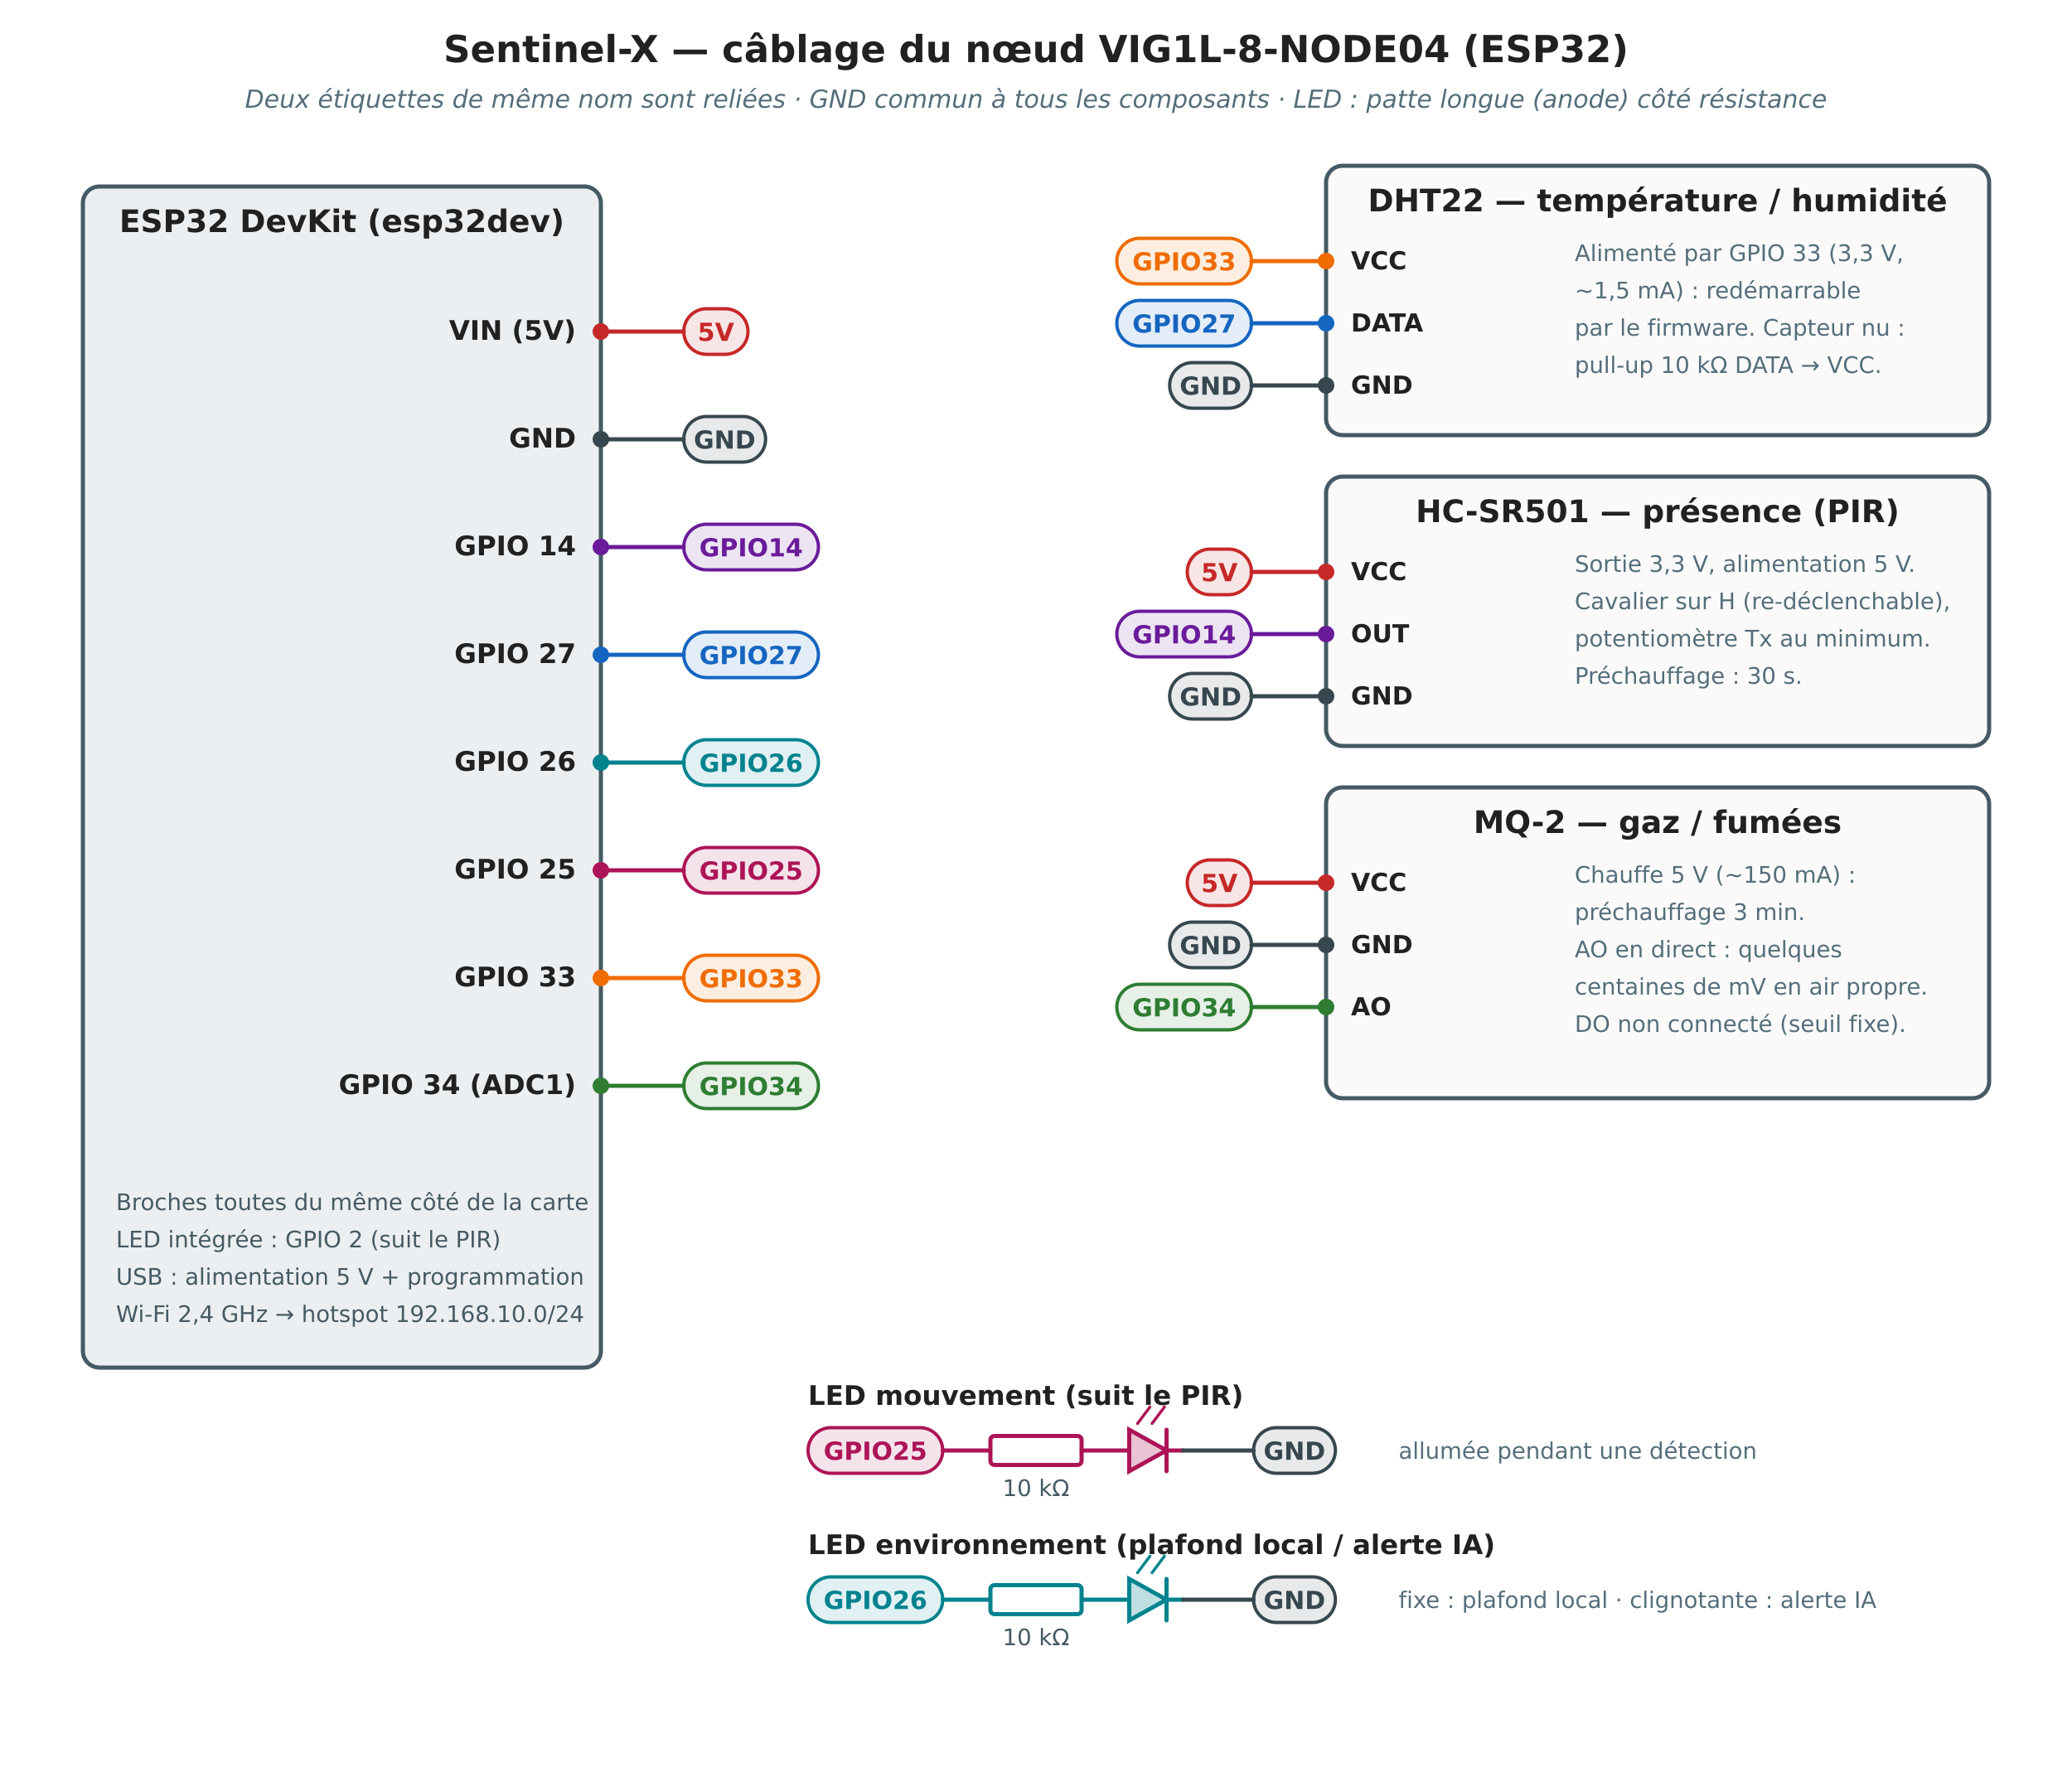
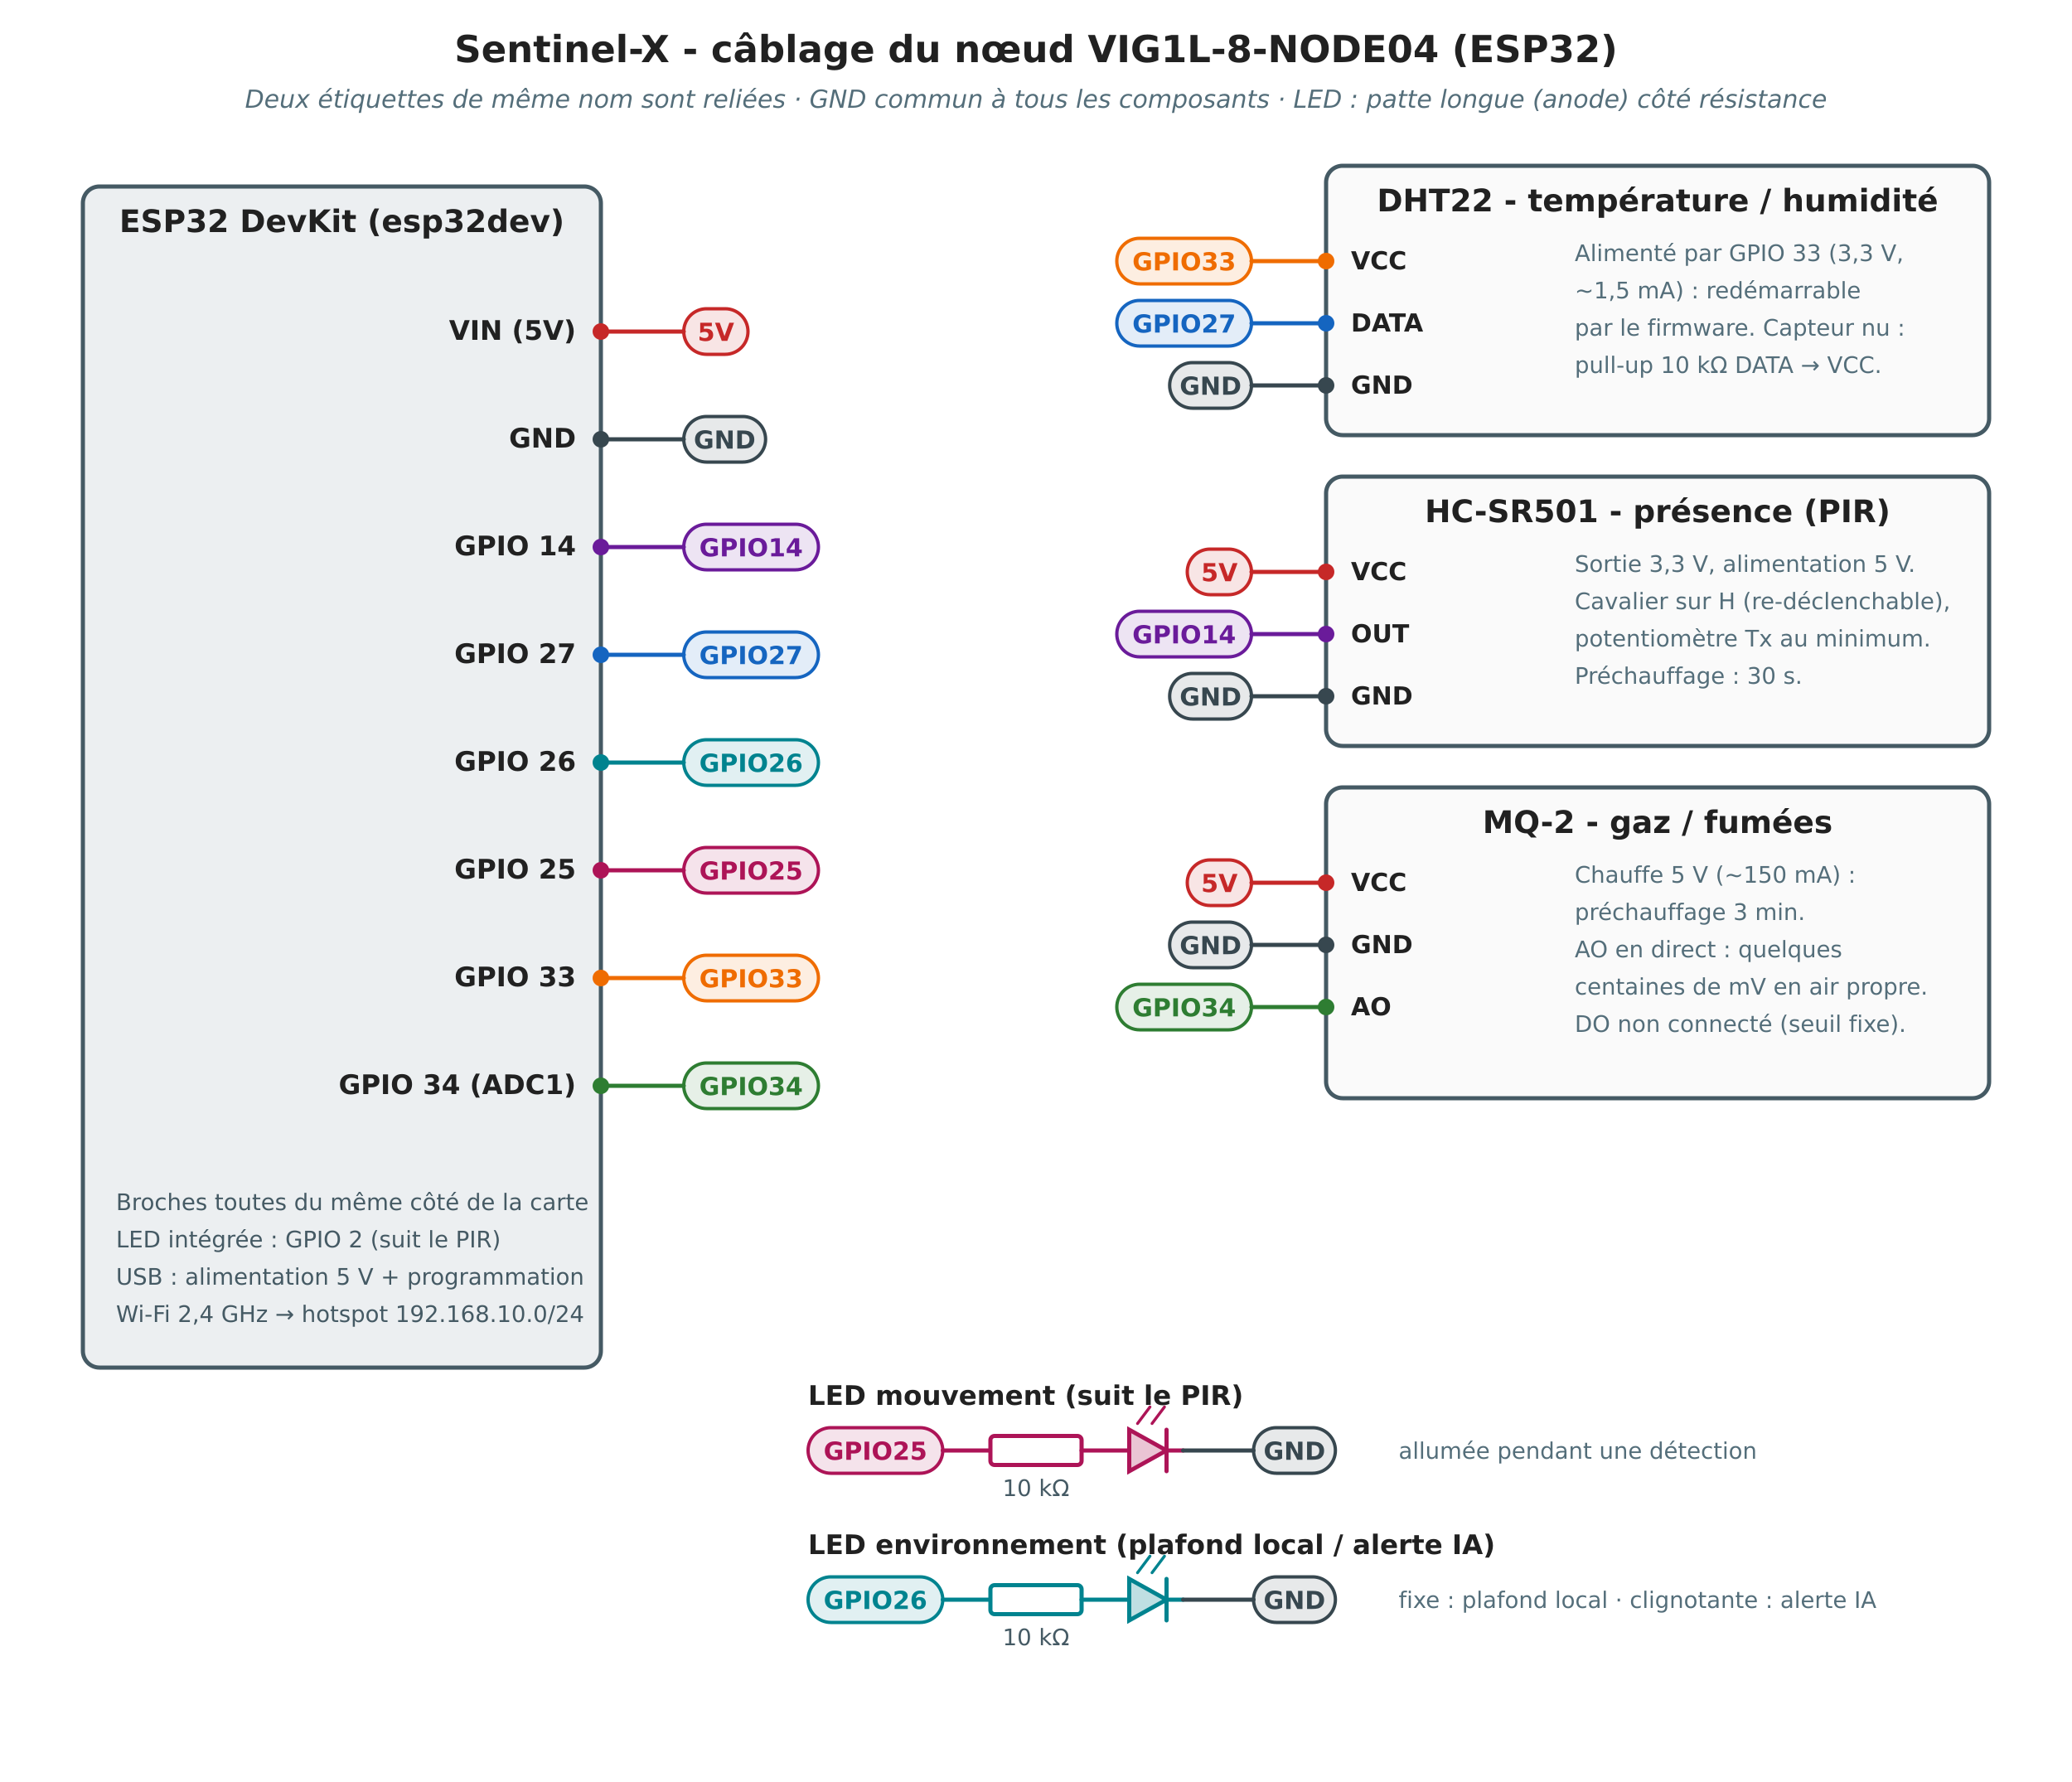
<svg xmlns="http://www.w3.org/2000/svg" viewBox="0 0 1000 860" width="1000" height="860" font-family="DejaVu Sans, Arial, sans-serif">
  <rect width="1000" height="860" fill="#ffffff" />
-   <text x="500.0" y="30" font-size="18" text-anchor="middle" font-weight="bold" fill="#212121">Sentinel-X — câblage du nœud VIG1L-8-NODE04 (ESP32)</text>
+   <text x="500.0" y="30" font-size="18" text-anchor="middle" font-weight="bold" fill="#212121">Sentinel-X - câblage du nœud VIG1L-8-NODE04 (ESP32)</text>
  <text x="500.0" y="52" font-size="12" text-anchor="middle" font-weight="normal" fill="#546e7a" font-style="italic">Deux étiquettes de même nom sont reliées · GND commun à tous les composants · LED : patte longue (anode) côté résistance</text>
  <rect x="40" y="90" width="250" height="570" rx="8" fill="#eceff1" stroke="#455a64" stroke-width="2" />
  <text x="165.0" y="112" font-size="15" text-anchor="middle" font-weight="bold" fill="#212121">ESP32 DevKit (esp32dev)</text>
  <circle cx="290" cy="160" r="4" fill="#c62828" />
  <text x="278" y="164" font-size="13" text-anchor="end" font-weight="bold" fill="#212121">VIN (5V)</text>
  <line x1="290" y1="160" x2="330" y2="160" stroke="#c62828" stroke-width="2" stroke-linecap="round" />
  <rect x="330" y="149" width="31.0" height="22" rx="11" fill="#c62828" fill-opacity="0.12" stroke="#c62828" stroke-width="1.6" />
  <text x="345.5" y="164.5" font-size="12" text-anchor="middle" font-weight="bold" fill="#c62828">5V</text>
  <circle cx="290" cy="212" r="4" fill="#37474f" />
  <text x="278" y="216" font-size="13" text-anchor="end" font-weight="bold" fill="#212121">GND</text>
  <line x1="290" y1="212" x2="330" y2="212" stroke="#37474f" stroke-width="2" stroke-linecap="round" />
  <rect x="330" y="201" width="39.5" height="22" rx="11" fill="#37474f" fill-opacity="0.12" stroke="#37474f" stroke-width="1.6" />
  <text x="349.75" y="216.5" font-size="12" text-anchor="middle" font-weight="bold" fill="#37474f">GND</text>
  <circle cx="290" cy="264" r="4" fill="#6a1b9a" />
  <text x="278" y="268" font-size="13" text-anchor="end" font-weight="bold" fill="#212121">GPIO 14</text>
  <line x1="290" y1="264" x2="330" y2="264" stroke="#6a1b9a" stroke-width="2" stroke-linecap="round" />
  <rect x="330" y="253" width="65.0" height="22" rx="11" fill="#6a1b9a" fill-opacity="0.12" stroke="#6a1b9a" stroke-width="1.6" />
  <text x="362.5" y="268.5" font-size="12" text-anchor="middle" font-weight="bold" fill="#6a1b9a">GPIO14</text>
  <circle cx="290" cy="316" r="4" fill="#1565c0" />
  <text x="278" y="320" font-size="13" text-anchor="end" font-weight="bold" fill="#212121">GPIO 27</text>
  <line x1="290" y1="316" x2="330" y2="316" stroke="#1565c0" stroke-width="2" stroke-linecap="round" />
  <rect x="330" y="305" width="65.0" height="22" rx="11" fill="#1565c0" fill-opacity="0.12" stroke="#1565c0" stroke-width="1.6" />
  <text x="362.5" y="320.5" font-size="12" text-anchor="middle" font-weight="bold" fill="#1565c0">GPIO27</text>
  <circle cx="290" cy="368" r="4" fill="#00838f" />
  <text x="278" y="372" font-size="13" text-anchor="end" font-weight="bold" fill="#212121">GPIO 26</text>
  <line x1="290" y1="368" x2="330" y2="368" stroke="#00838f" stroke-width="2" stroke-linecap="round" />
  <rect x="330" y="357" width="65.0" height="22" rx="11" fill="#00838f" fill-opacity="0.12" stroke="#00838f" stroke-width="1.6" />
  <text x="362.5" y="372.5" font-size="12" text-anchor="middle" font-weight="bold" fill="#00838f">GPIO26</text>
  <circle cx="290" cy="420" r="4" fill="#ad1457" />
  <text x="278" y="424" font-size="13" text-anchor="end" font-weight="bold" fill="#212121">GPIO 25</text>
  <line x1="290" y1="420" x2="330" y2="420" stroke="#ad1457" stroke-width="2" stroke-linecap="round" />
  <rect x="330" y="409" width="65.0" height="22" rx="11" fill="#ad1457" fill-opacity="0.12" stroke="#ad1457" stroke-width="1.6" />
  <text x="362.5" y="424.5" font-size="12" text-anchor="middle" font-weight="bold" fill="#ad1457">GPIO25</text>
  <circle cx="290" cy="472" r="4" fill="#ef6c00" />
  <text x="278" y="476" font-size="13" text-anchor="end" font-weight="bold" fill="#212121">GPIO 33</text>
  <line x1="290" y1="472" x2="330" y2="472" stroke="#ef6c00" stroke-width="2" stroke-linecap="round" />
  <rect x="330" y="461" width="65.0" height="22" rx="11" fill="#ef6c00" fill-opacity="0.12" stroke="#ef6c00" stroke-width="1.6" />
  <text x="362.5" y="476.5" font-size="12" text-anchor="middle" font-weight="bold" fill="#ef6c00">GPIO33</text>
  <circle cx="290" cy="524" r="4" fill="#2e7d32" />
  <text x="278" y="528" font-size="13" text-anchor="end" font-weight="bold" fill="#212121">GPIO 34 (ADC1)</text>
  <line x1="290" y1="524" x2="330" y2="524" stroke="#2e7d32" stroke-width="2" stroke-linecap="round" />
  <rect x="330" y="513" width="65.0" height="22" rx="11" fill="#2e7d32" fill-opacity="0.12" stroke="#2e7d32" stroke-width="1.6" />
  <text x="362.5" y="528.5" font-size="12" text-anchor="middle" font-weight="bold" fill="#2e7d32">GPIO34</text>
  <text x="56" y="584" font-size="11" text-anchor="start" font-weight="normal" fill="#455a64">Broches toutes du même côté de la carte</text>
  <text x="56" y="602" font-size="11" text-anchor="start" font-weight="normal" fill="#455a64">LED intégrée : GPIO 2 (suit le PIR)</text>
  <text x="56" y="620" font-size="11" text-anchor="start" font-weight="normal" fill="#455a64">USB : alimentation 5 V + programmation</text>
  <text x="56" y="638" font-size="11" text-anchor="start" font-weight="normal" fill="#455a64">Wi-Fi 2,4 GHz → hotspot 192.168.10.0/24</text>
  <rect x="640" y="80" width="320" height="130" rx="8" fill="#fafafa" stroke="#455a64" stroke-width="2" />
-   <text x="800.0" y="102" font-size="15" text-anchor="middle" font-weight="bold" fill="#212121">DHT22 — température / humidité</text>
+   <text x="800.0" y="102" font-size="15" text-anchor="middle" font-weight="bold" fill="#212121">DHT22 - température / humidité</text>
  <circle cx="640" cy="126" r="4" fill="#ef6c00" />
  <text x="652" y="130" font-size="12" text-anchor="start" font-weight="bold" fill="#212121">VCC</text>
  <line x1="604" y1="126" x2="640" y2="126" stroke="#ef6c00" stroke-width="2" stroke-linecap="round" />
  <rect x="539.0" y="115" width="65.0" height="22" rx="11" fill="#ef6c00" fill-opacity="0.12" stroke="#ef6c00" stroke-width="1.6" />
  <text x="571.5" y="130.5" font-size="12" text-anchor="middle" font-weight="bold" fill="#ef6c00">GPIO33</text>
  <circle cx="640" cy="156" r="4" fill="#1565c0" />
  <text x="652" y="160" font-size="12" text-anchor="start" font-weight="bold" fill="#212121">DATA</text>
  <line x1="604" y1="156" x2="640" y2="156" stroke="#1565c0" stroke-width="2" stroke-linecap="round" />
  <rect x="539.0" y="145" width="65.0" height="22" rx="11" fill="#1565c0" fill-opacity="0.12" stroke="#1565c0" stroke-width="1.6" />
  <text x="571.5" y="160.5" font-size="12" text-anchor="middle" font-weight="bold" fill="#1565c0">GPIO27</text>
  <circle cx="640" cy="186" r="4" fill="#37474f" />
  <text x="652" y="190" font-size="12" text-anchor="start" font-weight="bold" fill="#212121">GND</text>
  <line x1="604" y1="186" x2="640" y2="186" stroke="#37474f" stroke-width="2" stroke-linecap="round" />
  <rect x="564.5" y="175" width="39.5" height="22" rx="11" fill="#37474f" fill-opacity="0.12" stroke="#37474f" stroke-width="1.6" />
  <text x="584.25" y="190.5" font-size="12" text-anchor="middle" font-weight="bold" fill="#37474f">GND</text>
  <text x="760" y="126" font-size="11" text-anchor="start" font-weight="normal" fill="#546e7a">Alimenté par GPIO 33 (3,3 V,</text>
  <text x="760" y="144" font-size="11" text-anchor="start" font-weight="normal" fill="#546e7a">~1,5 mA) : redémarrable</text>
  <text x="760" y="162" font-size="11" text-anchor="start" font-weight="normal" fill="#546e7a">par le firmware. Capteur nu :</text>
  <text x="760" y="180" font-size="11" text-anchor="start" font-weight="normal" fill="#546e7a">pull-up 10 kΩ DATA → VCC.</text>
  <rect x="640" y="230" width="320" height="130" rx="8" fill="#fafafa" stroke="#455a64" stroke-width="2" />
-   <text x="800.0" y="252" font-size="15" text-anchor="middle" font-weight="bold" fill="#212121">HC-SR501 — présence (PIR)</text>
+   <text x="800.0" y="252" font-size="15" text-anchor="middle" font-weight="bold" fill="#212121">HC-SR501 - présence (PIR)</text>
  <circle cx="640" cy="276" r="4" fill="#c62828" />
  <text x="652" y="280" font-size="12" text-anchor="start" font-weight="bold" fill="#212121">VCC</text>
  <line x1="604" y1="276" x2="640" y2="276" stroke="#c62828" stroke-width="2" stroke-linecap="round" />
  <rect x="573.0" y="265" width="31.0" height="22" rx="11" fill="#c62828" fill-opacity="0.12" stroke="#c62828" stroke-width="1.6" />
  <text x="588.5" y="280.5" font-size="12" text-anchor="middle" font-weight="bold" fill="#c62828">5V</text>
  <circle cx="640" cy="306" r="4" fill="#6a1b9a" />
  <text x="652" y="310" font-size="12" text-anchor="start" font-weight="bold" fill="#212121">OUT</text>
  <line x1="604" y1="306" x2="640" y2="306" stroke="#6a1b9a" stroke-width="2" stroke-linecap="round" />
  <rect x="539.0" y="295" width="65.0" height="22" rx="11" fill="#6a1b9a" fill-opacity="0.12" stroke="#6a1b9a" stroke-width="1.6" />
  <text x="571.5" y="310.5" font-size="12" text-anchor="middle" font-weight="bold" fill="#6a1b9a">GPIO14</text>
  <circle cx="640" cy="336" r="4" fill="#37474f" />
  <text x="652" y="340" font-size="12" text-anchor="start" font-weight="bold" fill="#212121">GND</text>
  <line x1="604" y1="336" x2="640" y2="336" stroke="#37474f" stroke-width="2" stroke-linecap="round" />
  <rect x="564.5" y="325" width="39.5" height="22" rx="11" fill="#37474f" fill-opacity="0.12" stroke="#37474f" stroke-width="1.6" />
  <text x="584.25" y="340.5" font-size="12" text-anchor="middle" font-weight="bold" fill="#37474f">GND</text>
  <text x="760" y="276" font-size="11" text-anchor="start" font-weight="normal" fill="#546e7a">Sortie 3,3 V, alimentation 5 V.</text>
  <text x="760" y="294" font-size="11" text-anchor="start" font-weight="normal" fill="#546e7a">Cavalier sur H (re-déclenchable),</text>
  <text x="760" y="312" font-size="11" text-anchor="start" font-weight="normal" fill="#546e7a">potentiomètre Tx au minimum.</text>
  <text x="760" y="330" font-size="11" text-anchor="start" font-weight="normal" fill="#546e7a">Préchauffage : 30 s.</text>
  <rect x="640" y="380" width="320" height="150" rx="8" fill="#fafafa" stroke="#455a64" stroke-width="2" />
-   <text x="800.0" y="402" font-size="15" text-anchor="middle" font-weight="bold" fill="#212121">MQ-2 — gaz / fumées</text>
+   <text x="800.0" y="402" font-size="15" text-anchor="middle" font-weight="bold" fill="#212121">MQ-2 - gaz / fumées</text>
  <circle cx="640" cy="426" r="4" fill="#c62828" />
  <text x="652" y="430" font-size="12" text-anchor="start" font-weight="bold" fill="#212121">VCC</text>
  <line x1="604" y1="426" x2="640" y2="426" stroke="#c62828" stroke-width="2" stroke-linecap="round" />
  <rect x="573.0" y="415" width="31.0" height="22" rx="11" fill="#c62828" fill-opacity="0.12" stroke="#c62828" stroke-width="1.6" />
  <text x="588.5" y="430.5" font-size="12" text-anchor="middle" font-weight="bold" fill="#c62828">5V</text>
  <circle cx="640" cy="456" r="4" fill="#37474f" />
  <text x="652" y="460" font-size="12" text-anchor="start" font-weight="bold" fill="#212121">GND</text>
  <line x1="604" y1="456" x2="640" y2="456" stroke="#37474f" stroke-width="2" stroke-linecap="round" />
  <rect x="564.5" y="445" width="39.5" height="22" rx="11" fill="#37474f" fill-opacity="0.12" stroke="#37474f" stroke-width="1.6" />
  <text x="584.25" y="460.5" font-size="12" text-anchor="middle" font-weight="bold" fill="#37474f">GND</text>
  <circle cx="640" cy="486" r="4" fill="#2e7d32" />
  <text x="652" y="490" font-size="12" text-anchor="start" font-weight="bold" fill="#212121">AO</text>
  <text x="760" y="426" font-size="11" text-anchor="start" font-weight="normal" fill="#546e7a">Chauffe 5 V (~150 mA) :</text>
  <text x="760" y="444" font-size="11" text-anchor="start" font-weight="normal" fill="#546e7a">préchauffage 3 min.</text>
  <text x="760" y="462" font-size="11" text-anchor="start" font-weight="normal" fill="#546e7a">AO en direct : quelques</text>
  <text x="760" y="480" font-size="11" text-anchor="start" font-weight="normal" fill="#546e7a">centaines de mV en air propre.</text>
  <text x="760" y="498" font-size="11" text-anchor="start" font-weight="normal" fill="#546e7a">DO non connecté (seuil fixe).</text>
  <line x1="604" y1="486" x2="640" y2="486" stroke="#2e7d32" stroke-width="2" stroke-linecap="round" />
  <rect x="539.0" y="475" width="65.0" height="22" rx="11" fill="#2e7d32" fill-opacity="0.12" stroke="#2e7d32" stroke-width="1.6" />
  <text x="571.5" y="490.5" font-size="12" text-anchor="middle" font-weight="bold" fill="#2e7d32">GPIO34</text>
  <text x="390" y="678" font-size="13" text-anchor="start" font-weight="bold" fill="#212121">LED mouvement (suit le PIR)</text>
  <rect x="390" y="689" width="65.0" height="22" rx="11" fill="#ad1457" fill-opacity="0.12" stroke="#ad1457" stroke-width="1.6" />
  <text x="422.5" y="704.5" font-size="12" text-anchor="middle" font-weight="bold" fill="#ad1457">GPIO25</text>
  <line x1="455.0" y1="700" x2="478.0" y2="700" stroke="#ad1457" stroke-width="2" stroke-linecap="round" />
  <rect x="478.0" y="693" width="44" height="14" rx="2" fill="#fff" stroke="#ad1457" stroke-width="2" />
  <line x1="522.0" y1="700" x2="545.0" y2="700" stroke="#ad1457" stroke-width="2" stroke-linecap="round" />
  <text x="500.0" y="722" font-size="11" text-anchor="middle" font-weight="normal" fill="#455a64">10 kΩ</text>
  <polygon points="545.0,690 545.0,710 563.0,700" fill="#ad1457" fill-opacity="0.25" stroke="#ad1457" stroke-width="2" />
  <line x1="563.0" y1="690" x2="563.0" y2="710" stroke="#ad1457" stroke-width="2" stroke-linecap="round" />
  <line x1="563.0" y1="700" x2="571.0" y2="700" stroke="#ad1457" stroke-width="2" stroke-linecap="round" />
  <line x1="549.0" y1="687" x2="555.0" y2="679" stroke="#ad1457" stroke-width="1.4" stroke-linecap="round" />
  <line x1="556.0" y1="687" x2="562.0" y2="679" stroke="#ad1457" stroke-width="1.4" stroke-linecap="round" />
  <line x1="571.0" y1="700" x2="605.0" y2="700" stroke="#37474f" stroke-width="2" stroke-linecap="round" />
  <rect x="605.0" y="689" width="39.5" height="22" rx="11" fill="#37474f" fill-opacity="0.12" stroke="#37474f" stroke-width="1.6" />
  <text x="624.75" y="704.5" font-size="12" text-anchor="middle" font-weight="bold" fill="#37474f">GND</text>
  <text x="675.0" y="704" font-size="11" text-anchor="start" font-weight="normal" fill="#546e7a">allumée pendant une détection</text>
  <text x="390" y="750" font-size="13" text-anchor="start" font-weight="bold" fill="#212121">LED environnement (plafond local / alerte IA)</text>
  <rect x="390" y="761" width="65.0" height="22" rx="11" fill="#00838f" fill-opacity="0.12" stroke="#00838f" stroke-width="1.6" />
  <text x="422.5" y="776.5" font-size="12" text-anchor="middle" font-weight="bold" fill="#00838f">GPIO26</text>
  <line x1="455.0" y1="772" x2="478.0" y2="772" stroke="#00838f" stroke-width="2" stroke-linecap="round" />
  <rect x="478.0" y="765" width="44" height="14" rx="2" fill="#fff" stroke="#00838f" stroke-width="2" />
  <line x1="522.0" y1="772" x2="545.0" y2="772" stroke="#00838f" stroke-width="2" stroke-linecap="round" />
  <text x="500.0" y="794" font-size="11" text-anchor="middle" font-weight="normal" fill="#455a64">10 kΩ</text>
  <polygon points="545.0,762 545.0,782 563.0,772" fill="#00838f" fill-opacity="0.25" stroke="#00838f" stroke-width="2" />
  <line x1="563.0" y1="762" x2="563.0" y2="782" stroke="#00838f" stroke-width="2" stroke-linecap="round" />
  <line x1="563.0" y1="772" x2="571.0" y2="772" stroke="#00838f" stroke-width="2" stroke-linecap="round" />
  <line x1="549.0" y1="759" x2="555.0" y2="751" stroke="#00838f" stroke-width="1.4" stroke-linecap="round" />
  <line x1="556.0" y1="759" x2="562.0" y2="751" stroke="#00838f" stroke-width="1.4" stroke-linecap="round" />
  <line x1="571.0" y1="772" x2="605.0" y2="772" stroke="#37474f" stroke-width="2" stroke-linecap="round" />
  <rect x="605.0" y="761" width="39.5" height="22" rx="11" fill="#37474f" fill-opacity="0.12" stroke="#37474f" stroke-width="1.6" />
  <text x="624.75" y="776.5" font-size="12" text-anchor="middle" font-weight="bold" fill="#37474f">GND</text>
  <text x="675.0" y="776" font-size="11" text-anchor="start" font-weight="normal" fill="#546e7a">fixe : plafond local · clignotante : alerte IA</text>
</svg>
